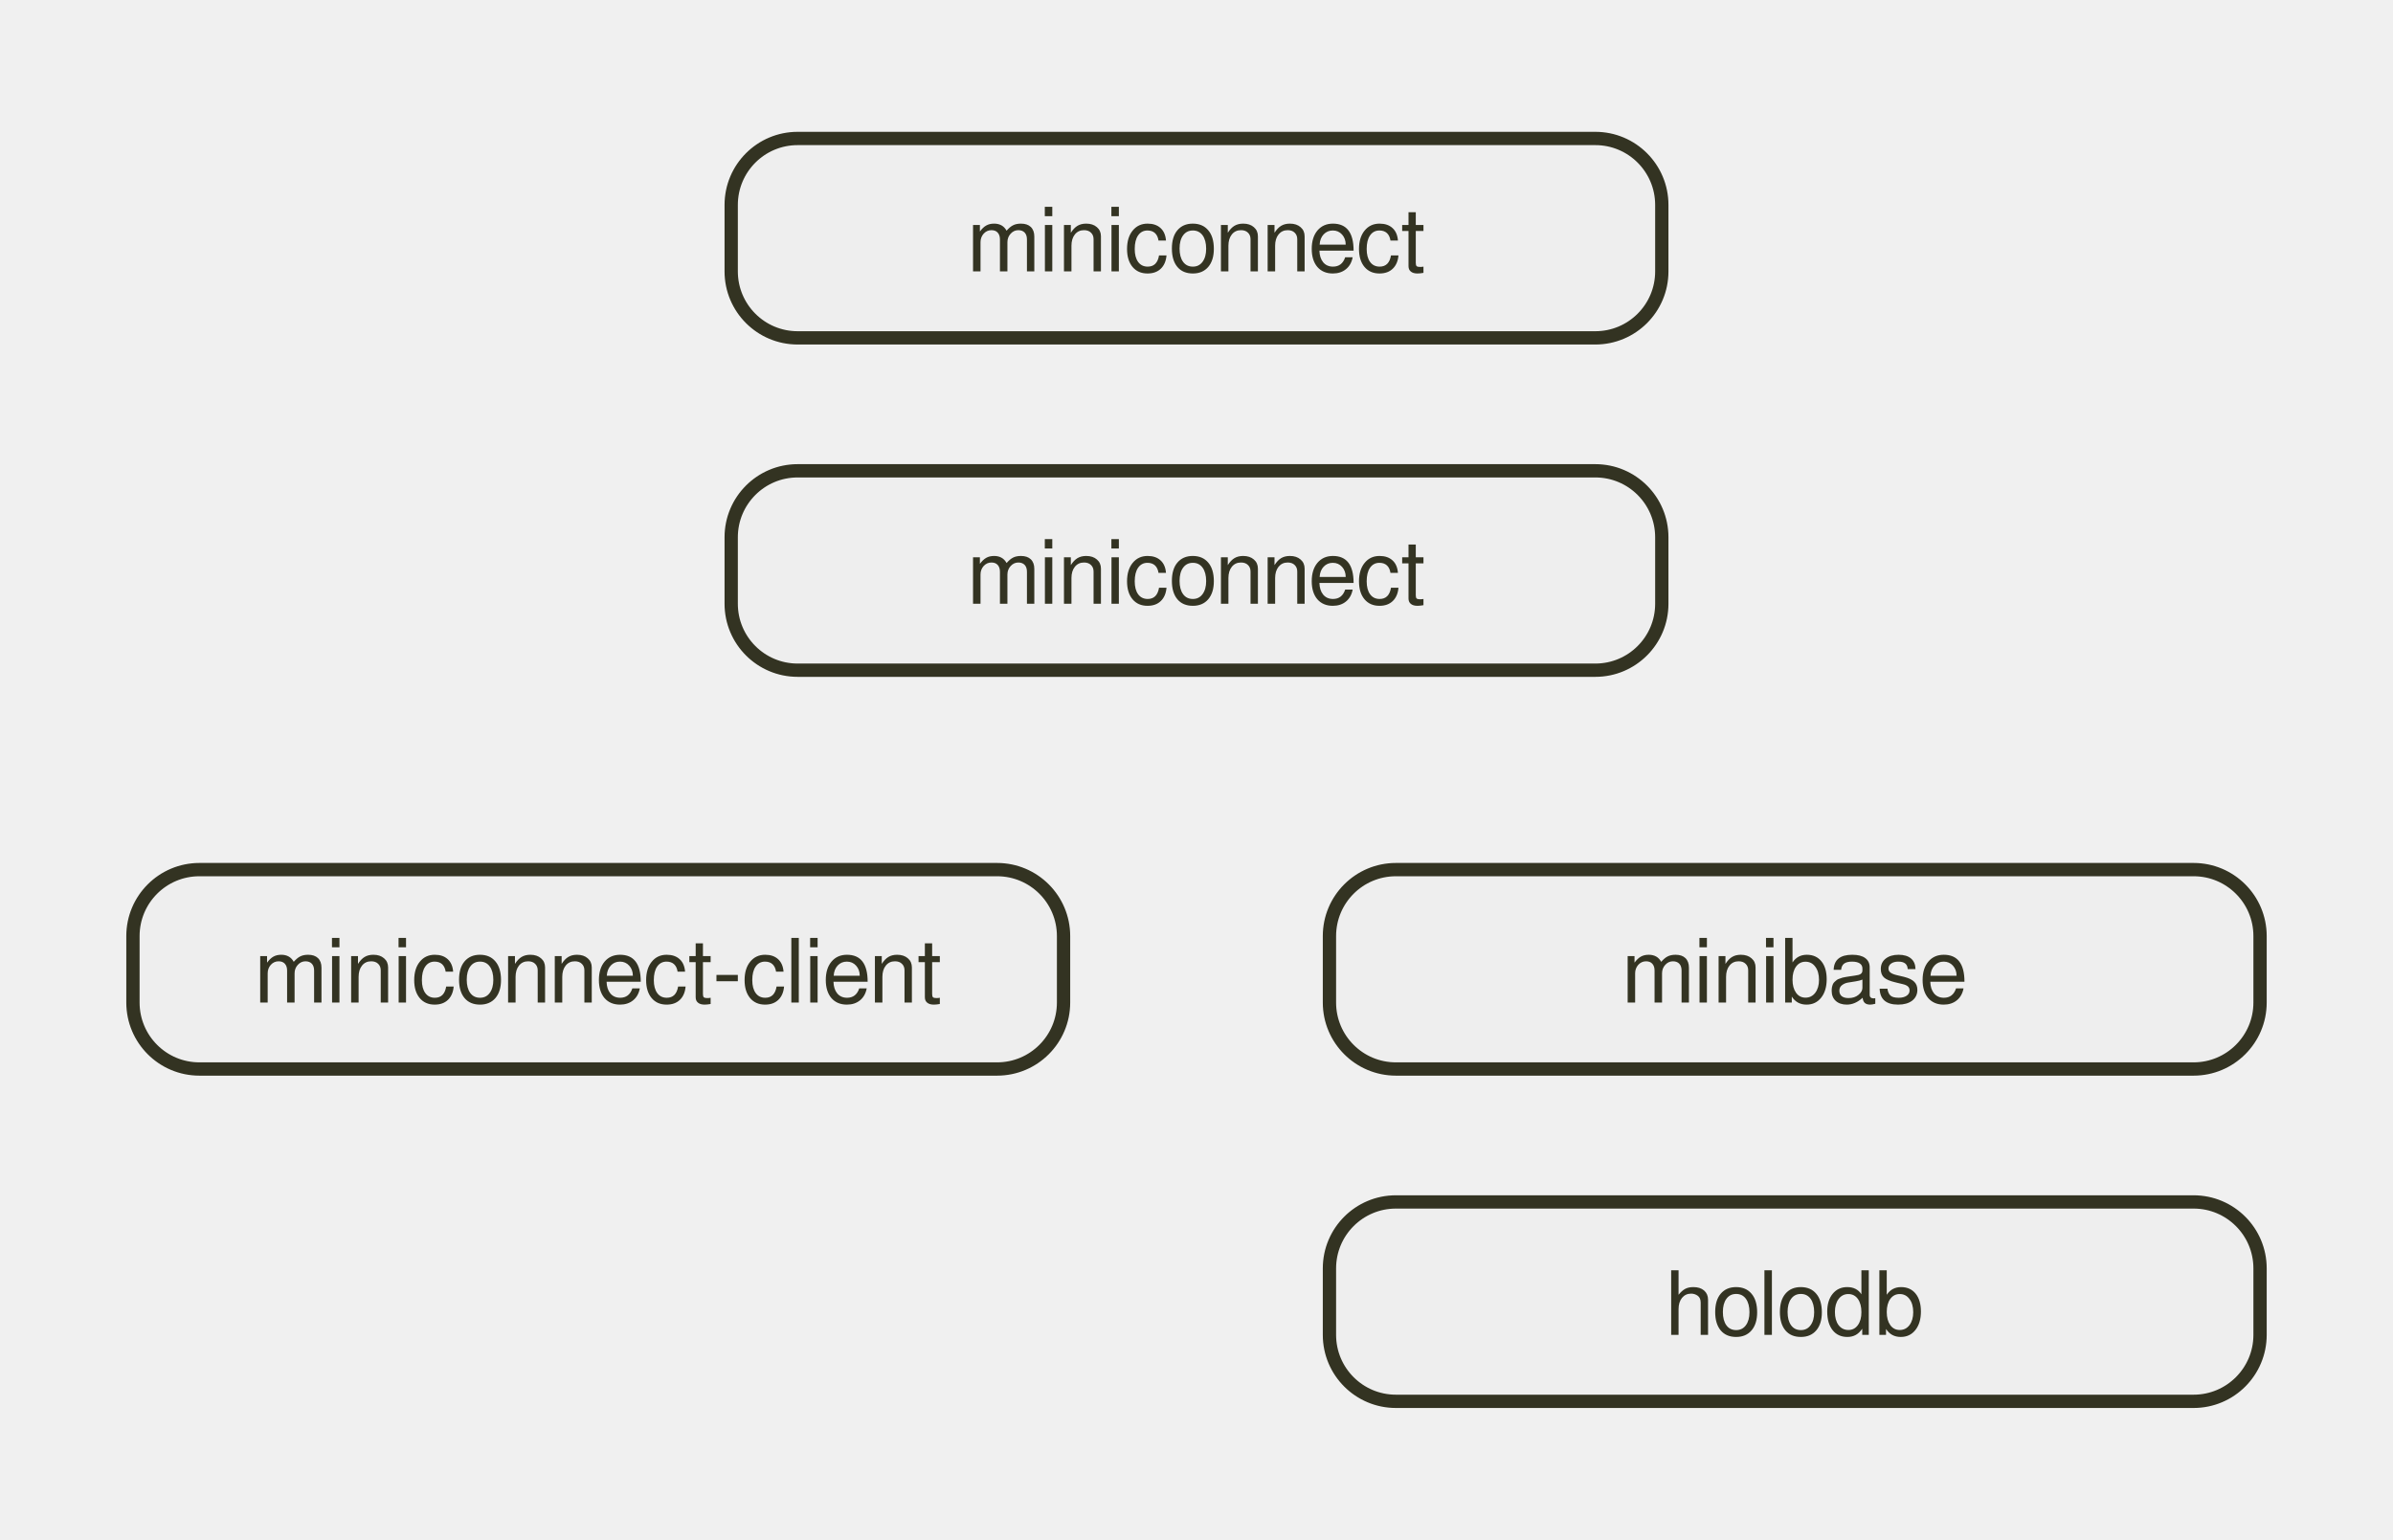
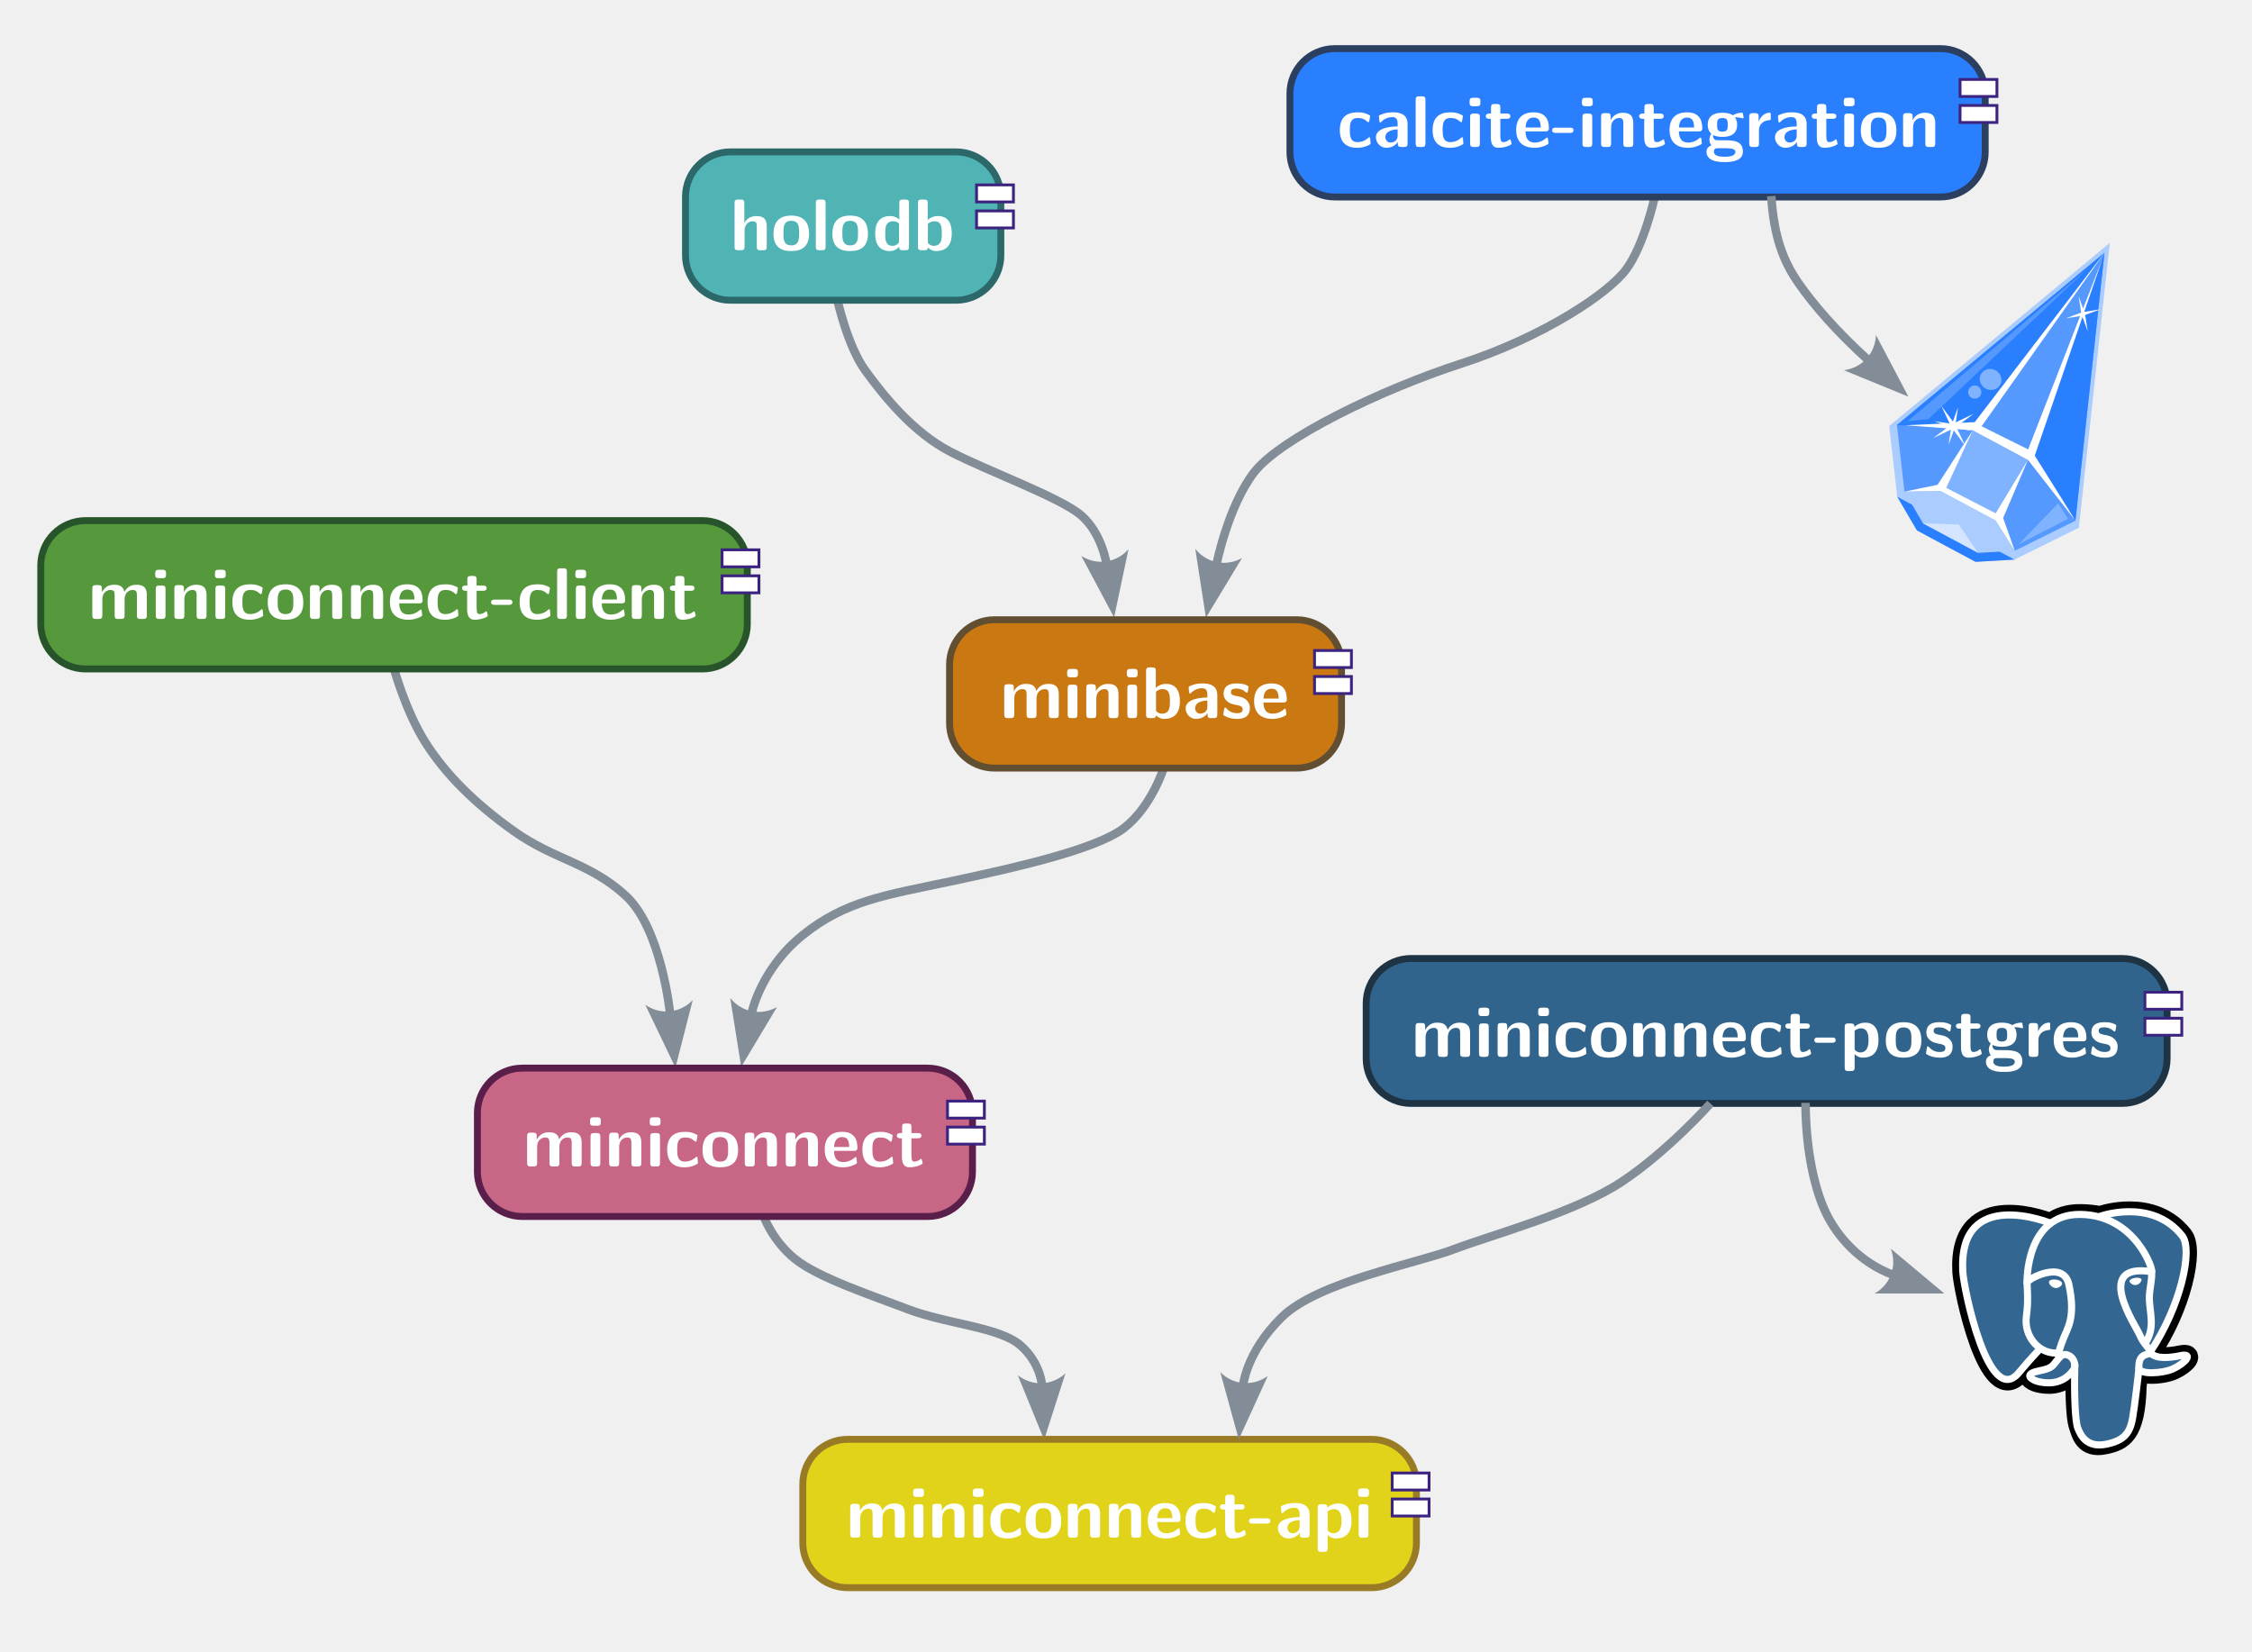
- <svg xmlns="http://www.w3.org/2000/svg" width="10.8cm" height="6.95cm" viewBox="0 0 360 230" version="1.1">
-   <rect x="50%" y="20" width="140" height="30" rx="10" transform="translate(-70, 0)" stroke-width="2" stroke="#333322" fill="#EEEEEE" />
-   <text x="50%" y="40" text-anchor="middle" font-family="Tahoma, FreeSans, sans-serif" font-size="10pt" fill="#333322">miniconnect</text>
-   <rect x="50%" y="70" width="140" height="30" rx="10" transform="translate(-70, 0)" stroke-width="2" stroke="#333322" fill="#EEEEEE" />
-   <text x="50%" y="90" text-anchor="middle" font-family="Tahoma, FreeSans, sans-serif" font-size="10pt" fill="#333322">miniconnect</text>
-   <rect x="25%" y="130" width="140" height="30" rx="10" transform="translate(-70, 0)" stroke-width="2" stroke="#333322" fill="#EEEEEE" />
-   <text x="25%" y="150" text-anchor="middle" font-family="Tahoma, FreeSans, sans-serif" font-size="10pt" fill="#333322">miniconnect-client</text>
-   <rect x="75%" y="130" width="140" height="30" rx="10" transform="translate(-70, 0)" stroke-width="2" stroke="#333322" fill="#EEEEEE" />
-   <text x="75%" y="150" text-anchor="middle" font-family="Tahoma, FreeSans, sans-serif" font-size="10pt" fill="#333322">minibase</text>
-   <rect x="75%" y="180" width="140" height="30" rx="10" transform="translate(-70, 0)" stroke-width="2" stroke="#333322" fill="#EEEEEE" />
-   <text x="75%" y="200" text-anchor="middle" font-family="Tahoma, FreeSans, sans-serif" font-size="10pt" fill="#333322">holodb</text>
+ <svg xmlns="http://www.w3.org/2000/svg" width="1500" height="1100" viewBox="0 0 396.875 291.042" version="1.1" id="svg5">
+   <defs id="defs2">
+     <marker style="overflow:visible" id="Arrow2" refX="0" refY="0" orient="auto-start-reverse" markerWidth="7.7" markerHeight="5.6" viewBox="0 0 7.7 5.6" preserveAspectRatio="xMidYMid">
+       <path transform="scale(0.7)" d="M -2,-4 9,0 -2,4 c 2,-2.33 2,-5.66 0,-8 z" style="fill:context-stroke;fill-rule:evenodd;stroke:none" id="arrow2L" />
+     </marker>
+     <marker style="overflow:visible" id="Arrow2-3" refX="0" refY="0" orient="auto-start-reverse" markerWidth="7.7" markerHeight="5.6" viewBox="0 0 7.7 5.6" preserveAspectRatio="xMidYMid">
+       <path transform="scale(0.7)" d="M -2,-4 9,0 -2,4 c 2,-2.33 2,-5.66 0,-8 z" style="fill:context-stroke;fill-rule:evenodd;stroke:none" id="arrow2L-7" />
+     </marker>
+     <marker style="overflow:visible" id="Arrow2-5" refX="0" refY="0" orient="auto-start-reverse" markerWidth="7.7" markerHeight="5.6" viewBox="0 0 7.7 5.6" preserveAspectRatio="xMidYMid">
+       <path transform="scale(0.7)" d="M -2,-4 9,0 -2,4 c 2,-2.33 2,-5.66 0,-8 z" style="fill:context-stroke;fill-rule:evenodd;stroke:none" id="arrow2L-2" />
+     </marker>
+     <marker style="overflow:visible" id="Arrow2-5-4" refX="0" refY="0" orient="auto-start-reverse" markerWidth="7.7" markerHeight="5.6" viewBox="0 0 7.7 5.6" preserveAspectRatio="xMidYMid">
+       <path transform="scale(0.7)" d="M -2,-4 9,0 -2,4 c 2,-2.33 2,-5.66 0,-8 z" style="fill:context-stroke;fill-rule:evenodd;stroke:none" id="arrow2L-2-7" />
+     </marker>
+     <marker style="overflow:visible" id="Arrow2-4" refX="0" refY="0" orient="auto-start-reverse" markerWidth="7.7" markerHeight="5.6" viewBox="0 0 7.7 5.6" preserveAspectRatio="xMidYMid">
+       <path transform="scale(0.7)" d="M -2,-4 9,0 -2,4 c 2,-2.33 2,-5.66 0,-8 z" style="fill:context-stroke;fill-rule:evenodd;stroke:none" id="arrow2L-3" />
+     </marker>
+     <marker style="overflow:visible" id="Arrow2-5-4-7" refX="0" refY="0" orient="auto-start-reverse" markerWidth="7.7" markerHeight="5.6" viewBox="0 0 7.7 5.6" preserveAspectRatio="xMidYMid">
+       <path transform="scale(0.7)" d="M -2,-4 9,0 -2,4 c 2,-2.33 2,-5.66 0,-8 z" style="fill:context-stroke;fill-rule:evenodd;stroke:none" id="arrow2L-2-7-8" />
+     </marker>
+     <marker style="overflow:visible" id="Arrow2-3-3" refX="0" refY="0" orient="auto-start-reverse" markerWidth="7.7" markerHeight="5.6" viewBox="0 0 7.7 5.6" preserveAspectRatio="xMidYMid">
+       <path transform="scale(0.7)" d="M -2,-4 9,0 -2,4 c 2,-2.33 2,-5.66 0,-8 z" style="fill:context-stroke;fill-rule:evenodd;stroke:none" id="arrow2L-7-1" />
+     </marker>
+     <marker style="overflow:visible" id="Arrow2-3-3-9" refX="0" refY="0" orient="auto-start-reverse" markerWidth="7.7" markerHeight="5.6" viewBox="0 0 7.7 5.6" preserveAspectRatio="xMidYMid">
+       <path transform="scale(0.7)" d="M -2,-4 9,0 -2,4 c 2,-2.33 2,-5.66 0,-8 z" style="fill:context-stroke;fill-rule:evenodd;stroke:none" id="arrow2L-7-1-2" />
+     </marker>
+   </defs>
+   <g id="layer1">
+     <path style="fill:none;fill-opacity:1;stroke:#828d97;stroke-width:1.5;stroke-dasharray:none;stroke-opacity:1;marker-end:url(#Arrow2);paint-order:markers stroke fill;stop-color:#000000" d="m 134.532,214.201 c 0,0 1.495,4.375 5.567,7.673 4.072,3.298 13.439,6.395 20.067,8.919 6.629,2.524 15.92,3.092 19.621,6.27 3.701,3.179 3.858,7.241 3.858,7.241" id="path4500" />
+     <path style="fill:none;fill-opacity:1;stroke:#828d97;stroke-width:1.5;stroke-dasharray:none;stroke-opacity:1;marker-end:url(#Arrow2-4);paint-order:markers stroke fill;stop-color:#000000" d="m 69.309,117.415 c 0,0 2.11,7.841 5.659,13.431 3.549,5.59 8.585,10.656 15.655,15.68 7.07,5.023 13.278,5.495 19.636,11.321 6.358,5.826 7.848,20.913 7.848,20.913" id="path4500-0" />
+     <path style="fill:none;fill-opacity:1;stroke:#828d97;stroke-width:1.5;stroke-dasharray:none;stroke-opacity:1;marker-end:url(#Arrow2-5);paint-order:markers stroke fill;stop-color:#000000" d="m 147.524,52.643 c 0,0 1.808,8.339 4.986,12.683 3.178,4.344 8.279,10.817 14.976,14.291 6.698,3.474 19.352,8.032 23.053,11.211 3.701,3.179 4.475,8.637 4.475,8.637" id="path4500-5" />
+     <path style="fill:none;fill-opacity:1;stroke:#828d97;stroke-width:1.5;stroke-dasharray:none;stroke-opacity:1;marker-end:url(#Arrow2-5-4);paint-order:markers stroke fill;stop-color:#000000" d="m 291.603,34.752 c 0,0 -1.808,8.339 -4.986,12.683 -3.178,4.344 -14.831,12.014 -29.064,16.631 -14.233,4.617 -31.929,13.208 -36.538,19.177 -4.609,5.969 -6.66,16.349 -6.66,16.349" id="path4500-5-4" />
+     <path style="fill:none;fill-opacity:1;stroke:#828d97;stroke-width:1.5;stroke-dasharray:none;stroke-opacity:1;marker-end:url(#Arrow2-5-4-7);paint-order:markers stroke fill;stop-color:#000000" d="m 205.118,135.258 c 0,0 -2.164,6.926 -7.037,10.678 -4.873,3.752 -19.188,6.99 -30.613,9.411 -11.426,2.42 -18.483,3.394 -26.006,9.459 -7.523,6.065 -9.047,13.936 -9.047,13.936" id="path4500-5-4-6" />
+     <rect style="fill:#c86685;fill-opacity:1;stroke:#591f4a;stroke-width:2.433;stroke-dasharray:none;stroke-opacity:1;paint-order:markers stroke fill;stop-color:#000000" id="rect250" width="86.032" height="24.931" x="84.741" y="188.854" ry="7.3" />
+     <text xml:space="preserve" style="font-style:normal;font-variant:normal;font-weight:bold;font-stretch:normal;font-size:12.876px;font-family:'Latin Modern Sans';-inkscape-font-specification:'Latin Modern Sans, Bold';font-variant-ligatures:normal;font-variant-caps:normal;font-variant-numeric:normal;font-variant-east-asian:normal;fill:#ffffff;fill-opacity:1;stroke-width:1.217;-inkscape-stroke:none;paint-order:markers stroke fill;stop-color:#000000" x="92.129" y="205.582" id="text360">
+       <tspan id="tspan358" style="font-style:normal;font-variant:normal;font-weight:bold;font-stretch:normal;font-size:12.876px;font-family:'Latin Modern Sans';-inkscape-font-specification:'Latin Modern Sans, Bold';font-variant-ligatures:normal;font-variant-caps:normal;font-variant-numeric:normal;font-variant-east-asian:normal;fill:#ffffff;fill-opacity:1;stroke-width:1.217" x="92.129" y="205.582">miniconnect</tspan>
+     </text>
+     <rect style="fill:#ca7811;fill-opacity:1;stroke:#624e30;stroke-width:2.433;stroke-dasharray:none;stroke-opacity:1;paint-order:markers stroke fill;stop-color:#000000" id="rect250-93" width="67.861" height="24.931" x="167.951" y="109.83" ry="7.3" />
+     <text xml:space="preserve" style="font-style:normal;font-variant:normal;font-weight:bold;font-stretch:normal;font-size:12.876px;font-family:'Latin Modern Sans';-inkscape-font-specification:'Latin Modern Sans, Bold';font-variant-ligatures:normal;font-variant-caps:normal;font-variant-numeric:normal;font-variant-east-asian:normal;fill:#ffffff;fill-opacity:1;stroke-width:1.217;-inkscape-stroke:none;paint-order:markers stroke fill;stop-color:#000000" x="176.213" y="126.558" id="text360-1">
+       <tspan id="tspan358-9" style="font-style:normal;font-variant:normal;font-weight:bold;font-stretch:normal;font-size:12.876px;font-family:'Latin Modern Sans';-inkscape-font-specification:'Latin Modern Sans, Bold';font-variant-ligatures:normal;font-variant-caps:normal;font-variant-numeric:normal;font-variant-east-asian:normal;fill:#ffffff;fill-opacity:1;stroke-width:1.217" x="176.213" y="126.558">minibase</tspan>
+     </text>
+     <rect style="fill:#2a7fff;fill-opacity:1;stroke:#2b4061;stroke-width:2.433;stroke-dasharray:none;stroke-opacity:1;paint-order:markers stroke fill;stop-color:#000000" id="rect250-93-4" width="121.308" height="24.931" x="227.94" y="9.177" ry="7.3" />
+     <text xml:space="preserve" style="font-style:normal;font-variant:normal;font-weight:bold;font-stretch:normal;font-size:12.876px;font-family:'Latin Modern Sans';-inkscape-font-specification:'Latin Modern Sans, Bold';font-variant-ligatures:normal;font-variant-caps:normal;font-variant-numeric:normal;font-variant-east-asian:normal;fill:#ffffff;fill-opacity:1;stroke-width:1.217;-inkscape-stroke:none;paint-order:markers stroke fill;stop-color:#000000" x="235.654" y="25.905" id="text360-1-7">
+       <tspan id="tspan358-9-8" style="font-style:normal;font-variant:normal;font-weight:bold;font-stretch:normal;font-size:12.876px;font-family:'Latin Modern Sans';-inkscape-font-specification:'Latin Modern Sans, Bold';font-variant-ligatures:normal;font-variant-caps:normal;font-variant-numeric:normal;font-variant-east-asian:normal;fill:#ffffff;fill-opacity:1;stroke-width:1.217" x="235.654" y="25.905">calcite-integration</tspan>
+     </text>
+     <rect style="fill:#31648c;fill-opacity:1;stroke:#1e3445;stroke-width:2.433;stroke-dasharray:none;stroke-opacity:1;paint-order:markers stroke fill;stop-color:#000000" id="rect250-93-4-4" width="139.931" height="24.326" x="241.373" y="169.533" ry="7.3" />
+     <text xml:space="preserve" style="font-style:normal;font-variant:normal;font-weight:bold;font-stretch:normal;font-size:12.876px;font-family:'Latin Modern Sans';-inkscape-font-specification:'Latin Modern Sans, Bold';font-variant-ligatures:normal;font-variant-caps:normal;font-variant-numeric:normal;font-variant-east-asian:normal;fill:#ffffff;fill-opacity:1;stroke-width:1.217;-inkscape-stroke:none;paint-order:markers stroke fill;stop-color:#000000" x="248.702" y="186.26" id="text360-1-7-5">
+       <tspan id="tspan358-9-8-0" style="font-style:normal;font-variant:normal;font-weight:bold;font-stretch:normal;font-size:12.876px;font-family:'Latin Modern Sans';-inkscape-font-specification:'Latin Modern Sans, Bold';font-variant-ligatures:normal;font-variant-caps:normal;font-variant-numeric:normal;font-variant-east-asian:normal;fill:#ffffff;fill-opacity:1;stroke-width:1.217" x="248.702" y="186.26">miniconnect-postgres</tspan>
+     </text>
+     <rect style="fill:#50b4b4;fill-opacity:1;stroke:#2c6869;stroke-width:2.433;stroke-dasharray:none;stroke-opacity:1;paint-order:markers stroke fill;stop-color:#000000" id="rect250-9" width="54.358" height="24.931" x="121.414" y="27.376" ry="7.3" />
+     <text xml:space="preserve" style="font-style:normal;font-variant:normal;font-weight:bold;font-stretch:normal;font-size:12.876px;font-family:'Latin Modern Sans';-inkscape-font-specification:'Latin Modern Sans, Bold';font-variant-ligatures:normal;font-variant-caps:normal;font-variant-numeric:normal;font-variant-east-asian:normal;fill:#ffffff;fill-opacity:1;stroke-width:1.217;-inkscape-stroke:none;paint-order:markers stroke fill;stop-color:#000000" x="128.686" y="44.104" id="text360-7">
+       <tspan id="tspan358-3" style="font-style:normal;font-variant:normal;font-weight:bold;font-stretch:normal;font-size:12.876px;font-family:'Latin Modern Sans';-inkscape-font-specification:'Latin Modern Sans, Bold';font-variant-ligatures:normal;font-variant-caps:normal;font-variant-numeric:normal;font-variant-east-asian:normal;fill:#ffffff;fill-opacity:1;stroke-width:1.217" x="128.686" y="44.104">holodb</tspan>
+     </text>
+     <rect style="fill:#e1d319;fill-opacity:1;stroke:#987b24;stroke-width:2.433;stroke-dasharray:none;stroke-opacity:1;paint-order:markers stroke fill;stop-color:#000000" id="rect250-2" width="106.929" height="24.931" x="142.085" y="254.273" ry="7.3" />
+     <text xml:space="preserve" style="font-style:normal;font-variant:normal;font-weight:bold;font-stretch:normal;font-size:12.876px;font-family:'Latin Modern Sans';-inkscape-font-specification:'Latin Modern Sans, Bold';font-variant-ligatures:normal;font-variant-caps:normal;font-variant-numeric:normal;font-variant-east-asian:normal;fill:#ffffff;fill-opacity:1;stroke-width:1.217;-inkscape-stroke:none;paint-order:markers stroke fill;stop-color:#000000" x="149.073" y="271.001" id="text360-2">
+       <tspan style="font-style:normal;font-variant:normal;font-weight:bold;font-stretch:normal;font-size:12.876px;font-family:'Latin Modern Sans';-inkscape-font-specification:'Latin Modern Sans, Bold';font-variant-ligatures:normal;font-variant-caps:normal;font-variant-numeric:normal;font-variant-east-asian:normal;fill:#ffffff;fill-opacity:1;stroke-width:1.217" x="149.073" y="271.001" id="tspan1880">miniconnect-api</tspan>
+     </text>
+     <rect style="fill:#56983c;fill-opacity:1;stroke:#27542a;stroke-width:2.433;stroke-dasharray:none;stroke-opacity:1;paint-order:markers stroke fill;stop-color:#000000" id="rect250-2-6" width="123.298" height="24.931" x="7.793" y="92.359" ry="7.3" />
+     <text xml:space="preserve" style="font-style:normal;font-variant:normal;font-weight:bold;font-stretch:normal;font-size:12.876px;font-family:'Latin Modern Sans';-inkscape-font-specification:'Latin Modern Sans, Bold';font-variant-ligatures:normal;font-variant-caps:normal;font-variant-numeric:normal;font-variant-east-asian:normal;fill:#ffffff;fill-opacity:1;stroke-width:1.217;-inkscape-stroke:none;paint-order:markers stroke fill;stop-color:#000000" x="15.504" y="109.087" id="text360-2-1">
+       <tspan style="font-style:normal;font-variant:normal;font-weight:bold;font-stretch:normal;font-size:12.876px;font-family:'Latin Modern Sans';-inkscape-font-specification:'Latin Modern Sans, Bold';font-variant-ligatures:normal;font-variant-caps:normal;font-variant-numeric:normal;font-variant-east-asian:normal;fill:#ffffff;fill-opacity:1;stroke-width:1.217" x="15.504" y="109.087" id="tspan1880-2">miniconnect-client</tspan>
+     </text>
+     <rect style="fill:#ffffff;fill-opacity:1;stroke:#3c2380;stroke-width:1;stroke-dasharray:none;stroke-opacity:1;paint-order:markers stroke fill;stop-color:#000000" id="rect4176" width="6" height="2.5" x="127.5" y="97.149" />
+     <rect style="fill:#ffffff;fill-opacity:1;stroke:#3c2380;stroke-width:1;stroke-dasharray:none;stroke-opacity:1;paint-order:markers stroke fill;stop-color:#000000" id="rect4176-6" width="6" height="2.5" x="127.5" y="101.731" />
+     <rect style="fill:#ffffff;fill-opacity:1;stroke:#3c2380;stroke-width:1;stroke-dasharray:none;stroke-opacity:1;paint-order:markers stroke fill;stop-color:#000000" id="rect4176-1" width="6" height="2.5" x="231.914" y="114.896" />
+     <rect style="fill:#ffffff;fill-opacity:1;stroke:#3c2380;stroke-width:1;stroke-dasharray:none;stroke-opacity:1;paint-order:markers stroke fill;stop-color:#000000" id="rect4176-6-0" width="6" height="2.5" x="231.914" y="119.479" />
+     <rect style="fill:#ffffff;fill-opacity:1;stroke:#3c2380;stroke-width:1;stroke-dasharray:none;stroke-opacity:1;paint-order:markers stroke fill;stop-color:#000000" id="rect4176-63" width="6" height="2.5" x="345.676" y="14.252" />
+     <rect style="fill:#ffffff;fill-opacity:1;stroke:#3c2380;stroke-width:1;stroke-dasharray:none;stroke-opacity:1;paint-order:markers stroke fill;stop-color:#000000" id="rect4176-6-2" width="6" height="2.5" x="345.676" y="18.835" />
+     <rect style="fill:#ffffff;fill-opacity:1;stroke:#3c2380;stroke-width:1;stroke-dasharray:none;stroke-opacity:1;paint-order:markers stroke fill;stop-color:#000000" id="rect4176-0" width="6" height="2.5" x="378.252" y="175.119" />
+     <rect style="fill:#ffffff;fill-opacity:1;stroke:#3c2380;stroke-width:1;stroke-dasharray:none;stroke-opacity:1;paint-order:markers stroke fill;stop-color:#000000" id="rect4176-6-6" width="6" height="2.5" x="378.252" y="179.702" />
+     <rect style="fill:#ffffff;fill-opacity:1;stroke:#3c2380;stroke-width:1;stroke-dasharray:none;stroke-opacity:1;paint-order:markers stroke fill;stop-color:#000000" id="rect4176-15" width="6" height="2.5" x="245.597" y="259.85" />
+     <rect style="fill:#ffffff;fill-opacity:1;stroke:#3c2380;stroke-width:1;stroke-dasharray:none;stroke-opacity:1;paint-order:markers stroke fill;stop-color:#000000" id="rect4176-6-5" width="6" height="2.5" x="245.597" y="264.433" />
+     <rect style="fill:#ffffff;fill-opacity:1;stroke:#3c2380;stroke-width:1;stroke-dasharray:none;stroke-opacity:1;paint-order:markers stroke fill;stop-color:#000000" id="rect4176-4" width="6" height="2.5" x="167.228" y="194.307" />
+     <rect style="fill:#ffffff;fill-opacity:1;stroke:#3c2380;stroke-width:1;stroke-dasharray:none;stroke-opacity:1;paint-order:markers stroke fill;stop-color:#000000" id="rect4176-6-7" width="6" height="2.5" x="167.228" y="198.89" />
+     <rect style="fill:#ffffff;fill-opacity:1;stroke:#3c2380;stroke-width:1;stroke-dasharray:none;stroke-opacity:1;paint-order:markers stroke fill;stop-color:#000000" id="rect4176-65" width="6" height="2.5" x="172.349" y="32.838" />
+     <rect style="fill:#ffffff;fill-opacity:1;stroke:#3c2380;stroke-width:1;stroke-dasharray:none;stroke-opacity:1;paint-order:markers stroke fill;stop-color:#000000" id="rect4176-6-69" width="6" height="2.5" x="172.349" y="37.421" />
+     <path style="fill:none;fill-opacity:1;stroke:#828d97;stroke-width:1.5;stroke-dasharray:none;stroke-opacity:1;marker-end:url(#Arrow2-3);paint-order:markers stroke fill;stop-color:#000000" d="m 301.422,194.482 c 0,0 -7.372,8.281 -15.499,13.72 -8.127,5.44 -23.034,9.429 -29.663,11.952 -6.629,2.524 -23.975,5.734 -30.345,11.959 -6.37,6.225 -6.846,12.146 -6.846,12.146" id="path4500-4" />
+     <path style="fill:none;fill-opacity:1;stroke:#828d97;stroke-width:1.5;stroke-dasharray:none;stroke-opacity:1;marker-end:url(#Arrow2-3-3);paint-order:markers stroke fill;stop-color:#000000" d="m 318.188,194.367 c 0.067,8.857 1.745,15.574 3.65,19.493 1.906,3.919 5.827,8.664 11.928,10.878" id="path4500-4-4" />
+     <path style="fill:none;fill-opacity:1;stroke:#828d97;stroke-width:1.5;stroke-dasharray:none;stroke-opacity:1;marker-end:url(#Arrow2-3-3-9);paint-order:markers stroke fill;stop-color:#000000" d="m 312.154,34.561 c 0.47,7.133 2.088,11.448 4.824,15.367 2.736,3.919 6.619,8.414 12.352,13.624" id="path4500-4-4-0" />
+     <g transform="matrix(2.194978,0,0,2.194978,263.9586,-405.8734)" id="layer1-9">
+       <g transform="matrix(0.2137497,0.1144393,-0.1144393,0.2137497,57.81899,161.9502)" id="g2277">
+         <path id="path1365" d="m 72.769,278.659 -11.011,6.741 -11.011,-0.006 -11.011,-0.006 -11.011,-6.754 -13.399,-19.4 35.762,-87.933 35.501,87.975 z" style="opacity:1;fill:#aaccff;fill-opacity:1;fill-rule:nonzero;stroke:none;stroke-width:0.313;stroke-miterlimit:4;stroke-dasharray:none;stroke-opacity:1" />
+         <path style="opacity:1;fill:#2a7fff;fill-opacity:1;fill-rule:nonzero;stroke:none;stroke-width:0.313;stroke-miterlimit:4;stroke-dasharray:none;stroke-opacity:1" d="m 72.769,278.659 -11.011,6.741 -11.011,-0.006 -11.011,-0.006 -11.011,-6.754 44.043,0.025 z" id="path1367" />
+         <path style="opacity:1;fill:#aaccff;fill-opacity:1;fill-rule:nonzero;stroke:none;stroke-width:0.683;stroke-miterlimit:4;stroke-dasharray:none;stroke-opacity:1" d="m 71.481,276.029 -10.362,6.344 -10.362,-0.006 -10.362,-0.006 -10.362,-6.356 -12.61,-18.257 33.655,-82.752 33.41,82.792 z" id="path1308" />
+         <path id="path1313" d="m 71.481,276.029 -10.362,-5.827 -10.362,-0.006 -10.362,-0.006 -10.362,5.815 -12.61,-18.257 33.655,-82.752 33.41,82.792 z" style="opacity:1;fill:#5599ff;fill-opacity:1;fill-rule:nonzero;stroke:none;stroke-width:0.683;stroke-miterlimit:4;stroke-dasharray:none;stroke-opacity:1" />
+         <path style="opacity:1;fill:#2a7fff;fill-opacity:1;fill-rule:nonzero;stroke:none;stroke-width:0.683;stroke-miterlimit:4;stroke-dasharray:none;stroke-opacity:1" d="m 61.119,247.448 -10.362,-0.006 -10.362,-0.006 -22.972,10.312 33.655,-82.752 33.41,82.792 z" id="path1315" />
+         <path style="opacity:1;fill:#80b3ff;fill-opacity:1;fill-rule:nonzero;stroke:none;stroke-width:0.683;stroke-miterlimit:4;stroke-dasharray:none;stroke-opacity:1" d="m 61.119,270.202 -20.724,-0.012 v -22.754 l 10.683,-72.441 10.041,72.453 z" id="path1319" />
+         <path style="opacity:1;fill:#5599ff;fill-opacity:1;fill-rule:nonzero;stroke:none;stroke-width:2.582;stroke-miterlimit:4;stroke-dasharray:none;stroke-opacity:1" d="m 193.049,71.793 -40.377,273.791 39.164,0.023 39.164,0.021 z" transform="matrix(0.2645833,0,0,0.2645833,0,156)" id="path1321" />
+         <path id="path1345" d="m 61.119,282.373 -20.724,-0.012 10.683,-5.237 z" style="opacity:1;fill:#d5e5ff;fill-opacity:1;fill-rule:nonzero;stroke:none;stroke-width:0.683;stroke-miterlimit:4;stroke-dasharray:none;stroke-opacity:1" />
+         <path style="fill:#ffffff;fill-opacity:1;stroke:none;stroke-width:0.265px;stroke-linecap:butt;stroke-linejoin:miter;stroke-opacity:1" d="m 30.032,276.005 8.601,-7.161 1.761,-21.407 1.233,20.94 18.428,-0.281 1.063,-20.647 1.837,20.834 8.526,7.747 -10.362,-5.827 -20.724,-0.012 z" id="path1351" />
+         <path style="fill:#ffffff;stroke:none;stroke-width:0.265px;stroke-linecap:butt;stroke-linejoin:miter;stroke-opacity:1" d="m 19.804,256.557 19.884,-11.812 c 0,0 10.993,-67.236 11.39,-69.75 l -8.744,69.882 17.198,-0.529 -8.057,-67.104 10.967,67.897 c 0,0 19.665,11.191 22.046,12.646 l -23.369,-10.34 -20.724,-0.012 z" id="path1353" />
+         <path style="fill:#5599ff;fill-opacity:1;stroke:none;stroke-width:0.265px;stroke-linecap:butt;stroke-linejoin:miter;stroke-opacity:1" d="m 19.976,254.931 28.575,-72.364 -22.886,68.527 z" id="path1355" />
+         <path style="fill:#80b3ff;fill-opacity:1;stroke:none;stroke-width:0.265px;stroke-linecap:butt;stroke-linejoin:miter;stroke-opacity:1" d="m 71.57,273.584 10.451,-15.214 -5.292,-2.91 z" id="path1357" />
+         <ellipse style="opacity:1;fill:#80b3ff;fill-opacity:1;fill-rule:nonzero;stroke:none;stroke-width:0.755;stroke-miterlimit:4;stroke-dasharray:none;stroke-opacity:1" id="path1359" cx="37.637" cy="229.796" rx="3.638" ry="3.44" />
+         <ellipse ry="2.183" rx="2.183" cy="235.947" cx="34.991" id="ellipse1361" style="opacity:1;fill:#80b3ff;fill-opacity:1;fill-rule:nonzero;stroke:none;stroke-width:0.466;stroke-miterlimit:4;stroke-dasharray:none;stroke-opacity:1" />
+         <path d="m 39.952,199.104 -18.725,2.565 -1.119,18.866 -2.565,-18.725 -18.866,-1.119 18.725,-2.565 1.119,-18.866 2.565,18.725 z" id="path2189" style="opacity:1;fill:#ffffff;fill-opacity:1;fill-rule:nonzero;stroke:none;stroke-width:0.313;stroke-miterlimit:4;stroke-dasharray:none;stroke-opacity:1" transform="matrix(0.315671,0.2059889,-0.2059889,0.315671,69.11889,182.1221)" />
+         <path transform="matrix(0.06411971,0.3049603,-0.3049603,0.06411971,93.76167,230.4951)" style="opacity:1;fill:#ffffff;fill-opacity:1;fill-rule:nonzero;stroke:none;stroke-width:0.313;stroke-miterlimit:4;stroke-dasharray:none;stroke-opacity:1" id="path2193" d="m 39.952,199.104 -18.725,2.565 -1.119,18.866 -2.565,-18.725 -18.866,-1.119 18.725,-2.565 1.119,-18.866 2.565,18.725 z" />
+         <path style="opacity:1;fill:#ffffff;fill-opacity:1;fill-rule:nonzero;stroke:none;stroke-width:0.313;stroke-miterlimit:4;stroke-dasharray:none;stroke-opacity:1" id="path2219" d="m 39.952,199.104 -18.725,2.565 -1.119,18.866 -2.565,-18.725 -18.866,-1.119 18.725,-2.565 1.119,-18.866 2.565,18.725 z" transform="matrix(0.1882428,0.2202666,-0.2202666,0.1882428,94.80711,154.27)" />
+       </g>
+     </g>
+     <g id="orginal" style="clip-rule:nonzero;fill-rule:nonzero;stroke:#000000;stroke-miterlimit:4" transform="matrix(0.1004014,0,0,0.1004014,349.8024,214.3811)">
+ 	</g>
+     <g id="Layer_x0020_3" style="clip-rule:nonzero;fill:none;fill-rule:nonzero;stroke:#ffffff;stroke-width:12.465;stroke-linecap:round;stroke-linejoin:round;stroke-miterlimit:4" transform="matrix(0.1004014,0,0,0.1004014,343.9815,211.7353)">
+       <path style="fill:#000000;stroke:#000000;stroke-width:37.395;stroke-linecap:butt;stroke-linejoin:miter" d="m 323.205,324.227 c 2.833,-23.601 1.984,-27.062 19.563,-23.239 l 4.463,0.392 c 13.517,0.615 31.199,-2.174 41.587,-7 22.362,-10.376 35.622,-27.7 13.572,-23.148 -50.297,10.376 -53.755,-6.655 -53.755,-6.655 C 401.746,185.774 423.948,85.741 404.784,61.255 352.514,-5.534 262.036,26.049 260.522,26.869 l -0.482,0.089 c -9.938,-2.062 -21.06,-3.294 -33.554,-3.496 -22.761,-0.374 -40.032,5.967 -53.133,15.904 0,0 -161.408,-66.498 -153.899,83.628 1.597,31.936 45.777,241.655 98.47,178.31 19.259,-23.163 37.871,-42.748 37.871,-42.748 9.242,6.14 20.307,9.272 31.912,8.147 l 0.897,-0.765 c -0.281,2.876 -0.157,5.689 0.359,9.019 -13.572,15.167 -9.584,17.83 -36.723,23.416 -27.457,5.659 -11.326,15.734 -0.797,18.367 12.768,3.193 42.305,7.716 62.268,-20.224 l -0.795,3.188 c 5.325,4.26 4.965,30.619 5.72,49.452 0.756,18.834 2.017,36.409 5.856,46.771 3.839,10.36 8.369,37.05 44.036,29.406 29.809,-6.388 52.6,-15.582 54.677,-101.107" id="path9022" />
+       <path style="fill:#336791;stroke:none" d="m 402.395,271.23 c -50.302,10.376 -53.76,-6.655 -53.76,-6.655 53.111,-78.808 75.313,-178.843 56.153,-203.326 -52.27,-66.785 -142.752,-35.2 -144.262,-34.38 l -0.486,0.087 c -9.938,-2.063 -21.06,-3.292 -33.56,-3.496 -22.761,-0.373 -40.026,5.967 -53.127,15.902 0,0 -161.411,-66.495 -153.904,83.63 1.597,31.938 45.776,241.657 98.471,178.312 19.26,-23.163 37.869,-42.748 37.869,-42.748 9.243,6.14 20.308,9.272 31.908,8.147 l 0.901,-0.765 c -0.28,2.876 -0.152,5.689 0.361,9.019 -13.575,15.167 -9.586,17.83 -36.723,23.416 -27.459,5.659 -11.328,15.734 -0.796,18.367 12.768,3.193 42.307,7.716 62.266,-20.224 l -0.796,3.188 c 5.319,4.26 9.054,27.711 8.428,48.969 -0.626,21.259 -1.044,35.854 3.147,47.254 4.191,11.4 8.368,37.05 44.042,29.406 29.809,-6.388 45.256,-22.942 47.405,-50.555 1.525,-19.631 4.976,-16.729 5.194,-34.28 l 2.768,-8.309 c 3.192,-26.611 0.507,-35.196 18.872,-31.203 l 4.463,0.392 c 13.517,0.615 31.208,-2.174 41.591,-7 22.358,-10.376 35.618,-27.7 13.573,-23.148 z" id="path9024" />
+       <path d="m 215.866,286.484 c -1.385,49.516 0.348,99.377 5.193,111.495 4.848,12.118 15.223,35.688 50.9,28.045 29.806,-6.39 40.651,-18.756 45.357,-46.051 3.466,-20.082 10.148,-75.854 11.005,-87.281" id="path9026" />
+       <path d="m 173.104,38.256 c 0,0 -161.521,-66.016 -154.012,84.109 1.597,31.938 45.779,241.664 98.473,178.316 19.256,-23.166 36.671,-41.335 36.671,-41.335" id="path9028" />
+       <path d="m 260.349,26.207 c -5.591,1.753 89.848,-34.889 144.087,34.417 19.159,24.484 -3.043,124.519 -56.153,203.329" id="path9030" />
+       <path style="stroke-linejoin:bevel" d="m 348.282,263.953 c 0,0 3.461,17.036 53.764,6.653 22.04,-4.552 8.776,12.774 -13.577,23.155 -18.345,8.514 -59.474,10.696 -60.146,-1.069 -1.729,-30.355 21.647,-21.133 19.96,-28.739 -1.525,-6.85 -11.979,-13.573 -18.894,-30.338 -6.037,-14.633 -82.796,-126.849 21.287,-110.183 3.813,-0.789 -27.146,-99.002 -124.553,-100.599 -97.385,-1.597 -94.19,119.762 -94.19,119.762" id="path9032" />
+       <path d="m 188.604,274.334 c -13.577,15.166 -9.584,17.829 -36.723,23.417 -27.459,5.66 -11.326,15.733 -0.797,18.365 12.768,3.195 42.307,7.718 62.266,-20.229 6.078,-8.509 -0.036,-22.086 -8.385,-25.547 -4.034,-1.671 -9.428,-3.765 -16.361,3.994 z" id="path9034" />
+       <path d="m 187.715,274.069 c -1.368,-8.917 2.93,-19.528 7.536,-31.942 6.922,-18.626 22.893,-37.255 10.117,-96.339 -9.523,-44.029 -73.396,-9.163 -73.436,-3.193 -0.039,5.968 2.889,30.26 -1.067,58.548 -5.162,36.913 23.488,68.132 56.479,64.938" id="path9036" />
+       <path style="fill:#ffffff;stroke-width:4.155;stroke-linecap:butt;stroke-linejoin:miter" d="m 172.517,141.7 c -0.288,2.039 3.733,7.48 8.976,8.207 5.234,0.73 9.714,-3.522 9.998,-5.559 0.284,-2.039 -3.732,-4.285 -8.977,-5.015 -5.237,-0.731 -9.719,0.333 -9.996,2.367 z" id="path9038" />
+       <path style="fill:#ffffff;stroke-width:2.078;stroke-linecap:butt;stroke-linejoin:miter" d="m 331.941,137.543 c 0.284,2.039 -3.732,7.48 -8.976,8.207 -5.238,0.73 -9.718,-3.522 -10.005,-5.559 -0.277,-2.039 3.74,-4.285 8.979,-5.015 5.239,-0.73 9.718,0.333 10.002,2.368 z" id="path9040" />
+       <path d="m 350.676,123.432 c 0.863,15.994 -3.445,26.888 -3.988,43.914 -0.804,24.748 11.799,53.074 -7.191,81.435" id="path9042" />
+       <path style="stroke-width:3" d="M 0,60.232" id="path9044" />
+     </g>
+   </g>
</svg>
